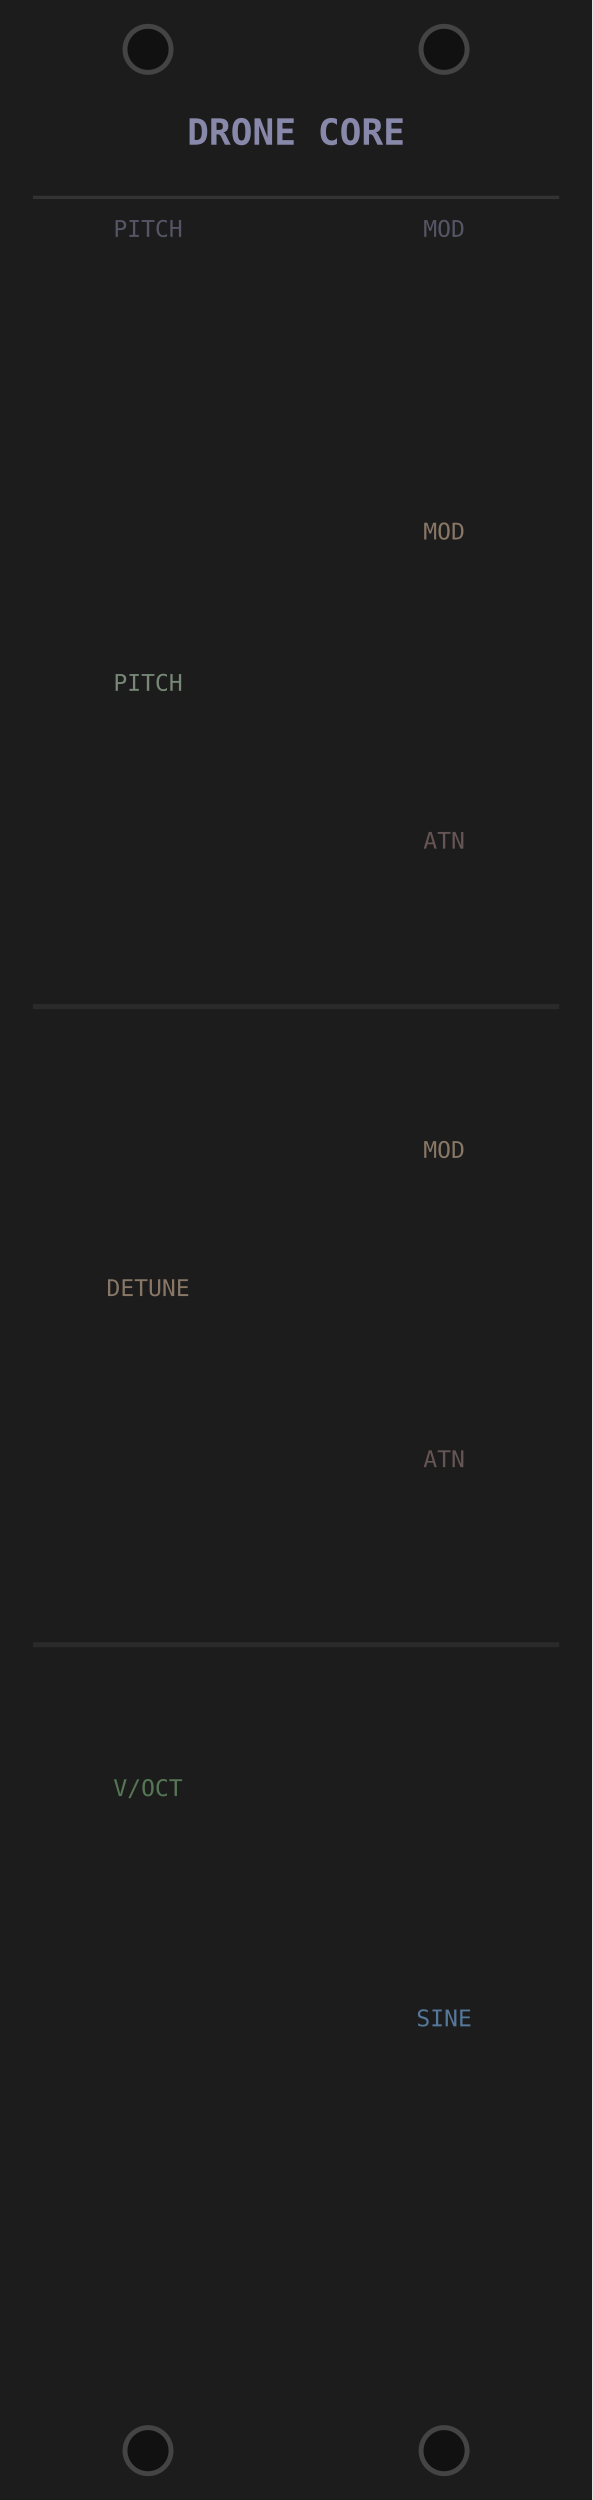
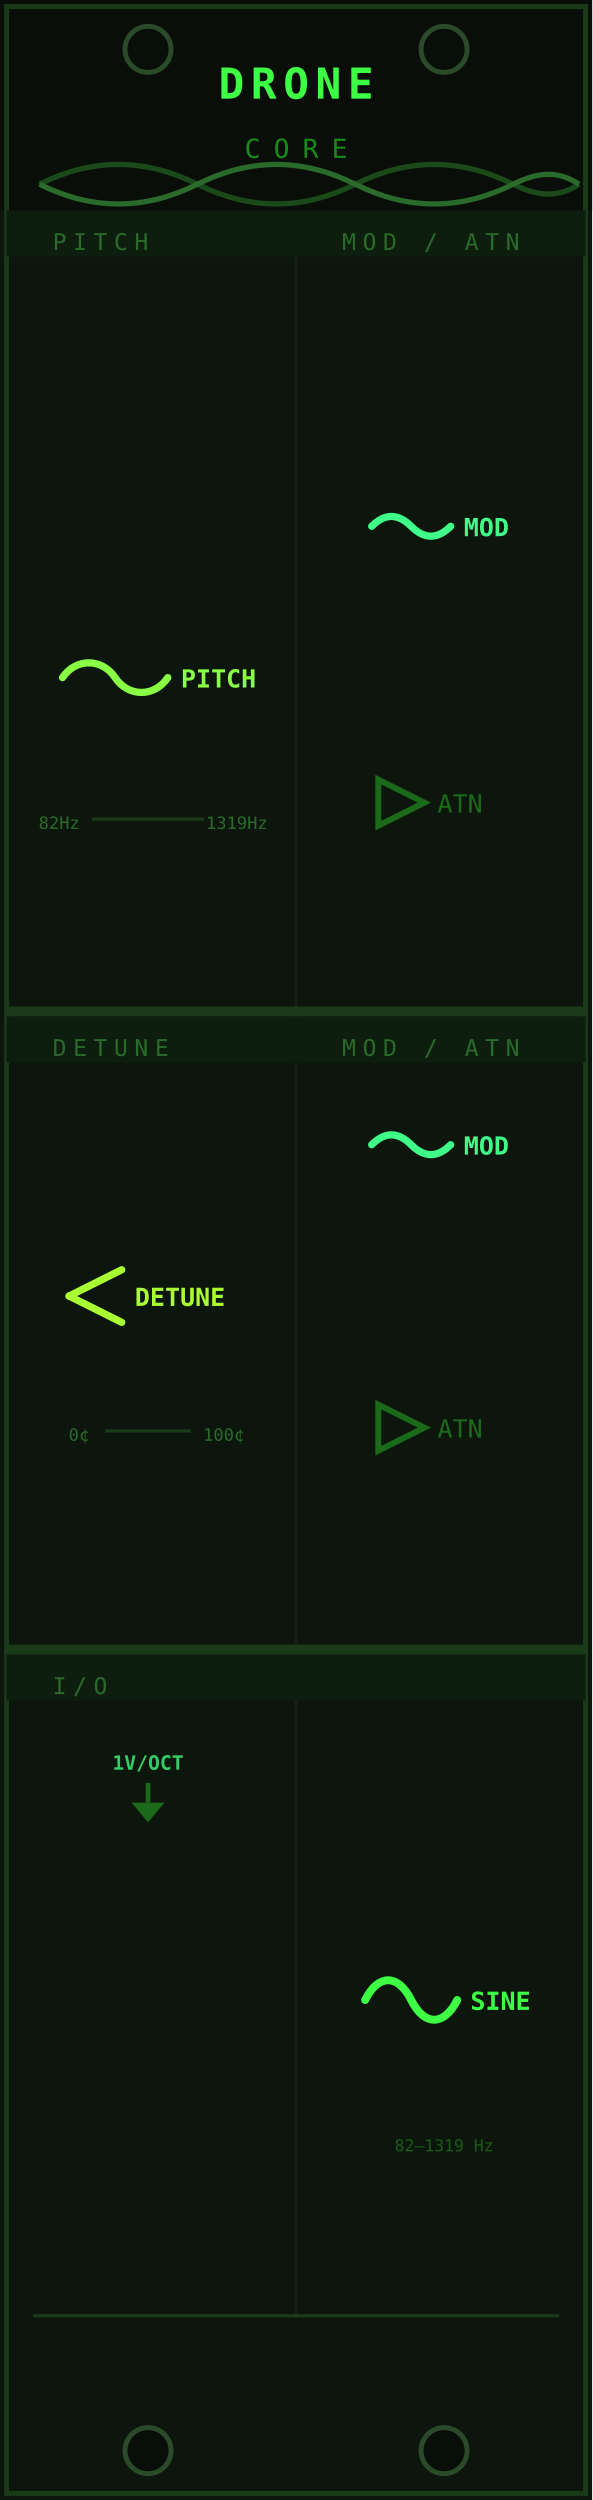
<svg xmlns="http://www.w3.org/2000/svg" width="90" height="380" viewBox="0 0 90 380">
-   <rect width="90" height="380" fill="#1c1c1c" />
-   <circle cx="22.5" cy="7.5" r="3.5" fill="#111" stroke="#444" stroke-width="0.75" />
-   <circle cx="67.5" cy="7.5" r="3.5" fill="#111" stroke="#444" stroke-width="0.75" />
-   <circle cx="22.5" cy="372.5" r="3.5" fill="#111" stroke="#444" stroke-width="0.75" />
-   <circle cx="67.5" cy="372.5" r="3.5" fill="#111" stroke="#444" stroke-width="0.75" />
-   <text x="45" y="22" font-size="5.5" fill="#8888aa" text-anchor="middle" font-family="monospace" font-weight="bold">DRONE CORE</text>
-   <text x="22.5" y="36" font-size="3.5" fill="#555566" text-anchor="middle" font-family="monospace">PITCH</text>
-   <text x="67.5" y="36" font-size="3.5" fill="#555566" text-anchor="middle" font-family="monospace">MOD</text>
-   <line x1="5" y1="30" x2="85" y2="30" stroke="#333" stroke-width="0.5" />
-   <text x="22.5" y="105" font-size="3.5" fill="#778877" text-anchor="middle" font-family="monospace">PITCH</text>
-   <text x="67.5" y="82" font-size="3.5" fill="#887766" text-anchor="middle" font-family="monospace">MOD</text>
-   <text x="67.5" y="129" font-size="3.5" fill="#665555" text-anchor="middle" font-family="monospace">ATN</text>
-   <line x1="5" y1="153" x2="85" y2="153" stroke="#2a2a2a" stroke-width="0.75" />
-   <text x="22.5" y="197" font-size="3.5" fill="#887766" text-anchor="middle" font-family="monospace">DETUNE</text>
-   <text x="67.5" y="176" font-size="3.5" fill="#887766" text-anchor="middle" font-family="monospace">MOD</text>
-   <text x="67.5" y="223" font-size="3.5" fill="#665555" text-anchor="middle" font-family="monospace">ATN</text>
-   <line x1="5" y1="250" x2="85" y2="250" stroke="#2a2a2a" stroke-width="0.75" />
-   <text x="22.5" y="273" font-size="3.5" fill="#557755" text-anchor="middle" font-family="monospace">V/OCT</text>
-   <text x="67.5" y="308" font-size="3.5" fill="#557799" text-anchor="middle" font-family="monospace">SINE</text>
+   <rect width="90" height="380" fill="#0d160d" />
+   <rect width="90" height="32" fill="#090e09" />
+   <rect x="1" y="1" width="88" height="378" fill="none" stroke="#1a3a1a" stroke-width="0.75" />
+   <circle cx="22.5" cy="7.5" r="3.5" fill="#080e08" stroke="#2a4a2a" stroke-width="0.75" />
+   <circle cx="67.5" cy="7.5" r="3.5" fill="#080e08" stroke="#2a4a2a" stroke-width="0.75" />
+   <circle cx="22.5" cy="372.5" r="3.5" fill="#080e08" stroke="#2a4a2a" stroke-width="0.75" />
+   <circle cx="67.5" cy="372.5" r="3.5" fill="#080e08" stroke="#2a4a2a" stroke-width="0.75" />
+   <text x="45" y="15" font-size="6.5" fill="#3dff44" text-anchor="middle" font-family="monospace" font-weight="bold" letter-spacing="1">DRONE</text>
+   <text x="45" y="24" font-size="4" fill="#1a8a1a" text-anchor="middle" font-family="monospace" letter-spacing="2">CORE</text>
+   <path d="M6,28 C14,24 22,24 30,28 C38,32 46,32 54,28 C62,24 70,24 78,28 C82,30 85,30 88,28" fill="none" stroke="#1a4a1a" stroke-width="0.8" />
+   <path d="M6,28 C14,32 22,32 30,28 C38,24 46,24 54,28 C62,32 70,32 78,28 C82,26 85,26 88,28" fill="none" stroke="#2a6a2a" stroke-width="0.8" />
+   <line x1="45" y1="32" x2="45" y2="352" stroke="#142014" stroke-width="0.5" />
+   <rect x="1" y="32" width="88" height="7" fill="#0e1e0e" />
+   <text x="8" y="38" font-size="3.5" fill="#2a6a2a" font-family="monospace" letter-spacing="1">PITCH</text>
+   <text x="52" y="38" font-size="3.5" fill="#2a6a2a" font-family="monospace" letter-spacing="1">MOD / ATN</text>
+   <g transform="translate(22.5,103)">
+     <path d="M-13,0 C-11,-3 -7,-3 -5,0 C-3,3 1,3 3,0" fill="none" stroke="#88ff44" stroke-width="1.1" stroke-linecap="round" />
+     <text x="5" y="1.5" font-size="3.8" fill="#88ff44" font-family="monospace" font-weight="bold">PITCH</text>
+   </g>
+   <text x="9" y="126" font-size="2.6" fill="#2a6a2a" font-family="monospace" text-anchor="middle">82Hz</text>
+   <line x1="14" y1="124.5" x2="31" y2="124.5" stroke="#1a3a1a" stroke-width="0.5" />
+   <text x="36" y="126" font-size="2.6" fill="#2a6a2a" font-family="monospace" text-anchor="middle">1319Hz</text>
+   <g transform="translate(67.5,80)">
+     <path d="M-11,0 Q-8,-3 -5,0 Q-2,3 1,0" fill="none" stroke="#40ff88" stroke-width="1.1" stroke-linecap="round" />
+     <text x="3" y="1.5" font-size="3.8" fill="#40ff88" font-family="monospace" font-weight="bold">MOD</text>
+   </g>
+   <g transform="translate(67.5,122)">
+     <path d="M-10,-3.5 L-10,3.5 L-3,0 Z" fill="none" stroke="#1a6a1a" stroke-width="0.9" />
+     <text x="-1" y="1.5" font-size="3.8" fill="#1a6a1a" font-family="monospace">ATN</text>
+   </g>
+   <rect x="1" y="153" width="88" height="1.5" fill="#1a3a1a" />
+   <rect x="1" y="154.5" width="88" height="7" fill="#0e1e0e" />
+   <text x="8" y="160.5" font-size="3.5" fill="#2a6a2a" font-family="monospace" letter-spacing="1">DETUNE</text>
+   <text x="52" y="160.5" font-size="3.5" fill="#2a6a2a" font-family="monospace" letter-spacing="1">MOD / ATN</text>
+   <g transform="translate(22.5,197)">
+     <line x1="-12" y1="0" x2="-4" y2="-4" stroke="#aaff33" stroke-width="1.1" stroke-linecap="round" />
+     <line x1="-12" y1="0" x2="-4" y2="4" stroke="#aaff33" stroke-width="1.1" stroke-linecap="round" />
+     <text x="-2" y="1.5" font-size="3.8" fill="#aaff33" font-family="monospace" font-weight="bold">DETUNE</text>
+   </g>
+   <text x="12" y="219" font-size="2.6" fill="#2a6a2a" font-family="monospace" text-anchor="middle">0¢</text>
+   <line x1="16" y1="217.5" x2="29" y2="217.5" stroke="#1a3a1a" stroke-width="0.5" />
+   <text x="34" y="219" font-size="2.6" fill="#2a6a2a" font-family="monospace" text-anchor="middle">100¢</text>
+   <g transform="translate(67.5,174)">
+     <path d="M-11,0 Q-8,-3 -5,0 Q-2,3 1,0" fill="none" stroke="#40ff88" stroke-width="1.1" stroke-linecap="round" />
+     <text x="3" y="1.5" font-size="3.8" fill="#40ff88" font-family="monospace" font-weight="bold">MOD</text>
+   </g>
+   <g transform="translate(67.5,217)">
+     <path d="M-10,-3.5 L-10,3.5 L-3,0 Z" fill="none" stroke="#1a6a1a" stroke-width="0.9" />
+     <text x="-1" y="1.5" font-size="3.8" fill="#1a6a1a" font-family="monospace">ATN</text>
+   </g>
+   <rect x="1" y="250" width="88" height="1.5" fill="#1a3a1a" />
+   <rect x="1" y="251.5" width="88" height="7" fill="#0e1e0e" />
+   <text x="8" y="257.5" font-size="3.5" fill="#2a6a2a" font-family="monospace" letter-spacing="1">I/O</text>
+   <text x="22.5" y="269" font-size="3" fill="#33cc66" font-family="monospace" text-anchor="middle" font-weight="bold">1V/OCT</text>
+   <line x1="22.5" y1="271" x2="22.5" y2="274" stroke="#1a6a1a" stroke-width="0.7" />
+   <polygon points="22.5,277 20,274 25,274" fill="#1a6a1a" />
+   <g transform="translate(67.5,304)">
+     <path d="M-12,0 C-10,-4 -7,-4 -5,0 C-3,4 0,4 2,0" fill="none" stroke="#3dff44" stroke-width="1.2" stroke-linecap="round" />
+     <text x="4" y="1.5" font-size="3.8" fill="#3dff44" font-family="monospace" font-weight="bold">SINE</text>
+   </g>
+   <text x="67.5" y="327" font-size="2.5" fill="#1a5a1a" font-family="monospace" text-anchor="middle">82–1319 Hz</text>
+   <line x1="5" y1="352" x2="85" y2="352" stroke="#1a3a1a" stroke-width="0.5" />
</svg>
